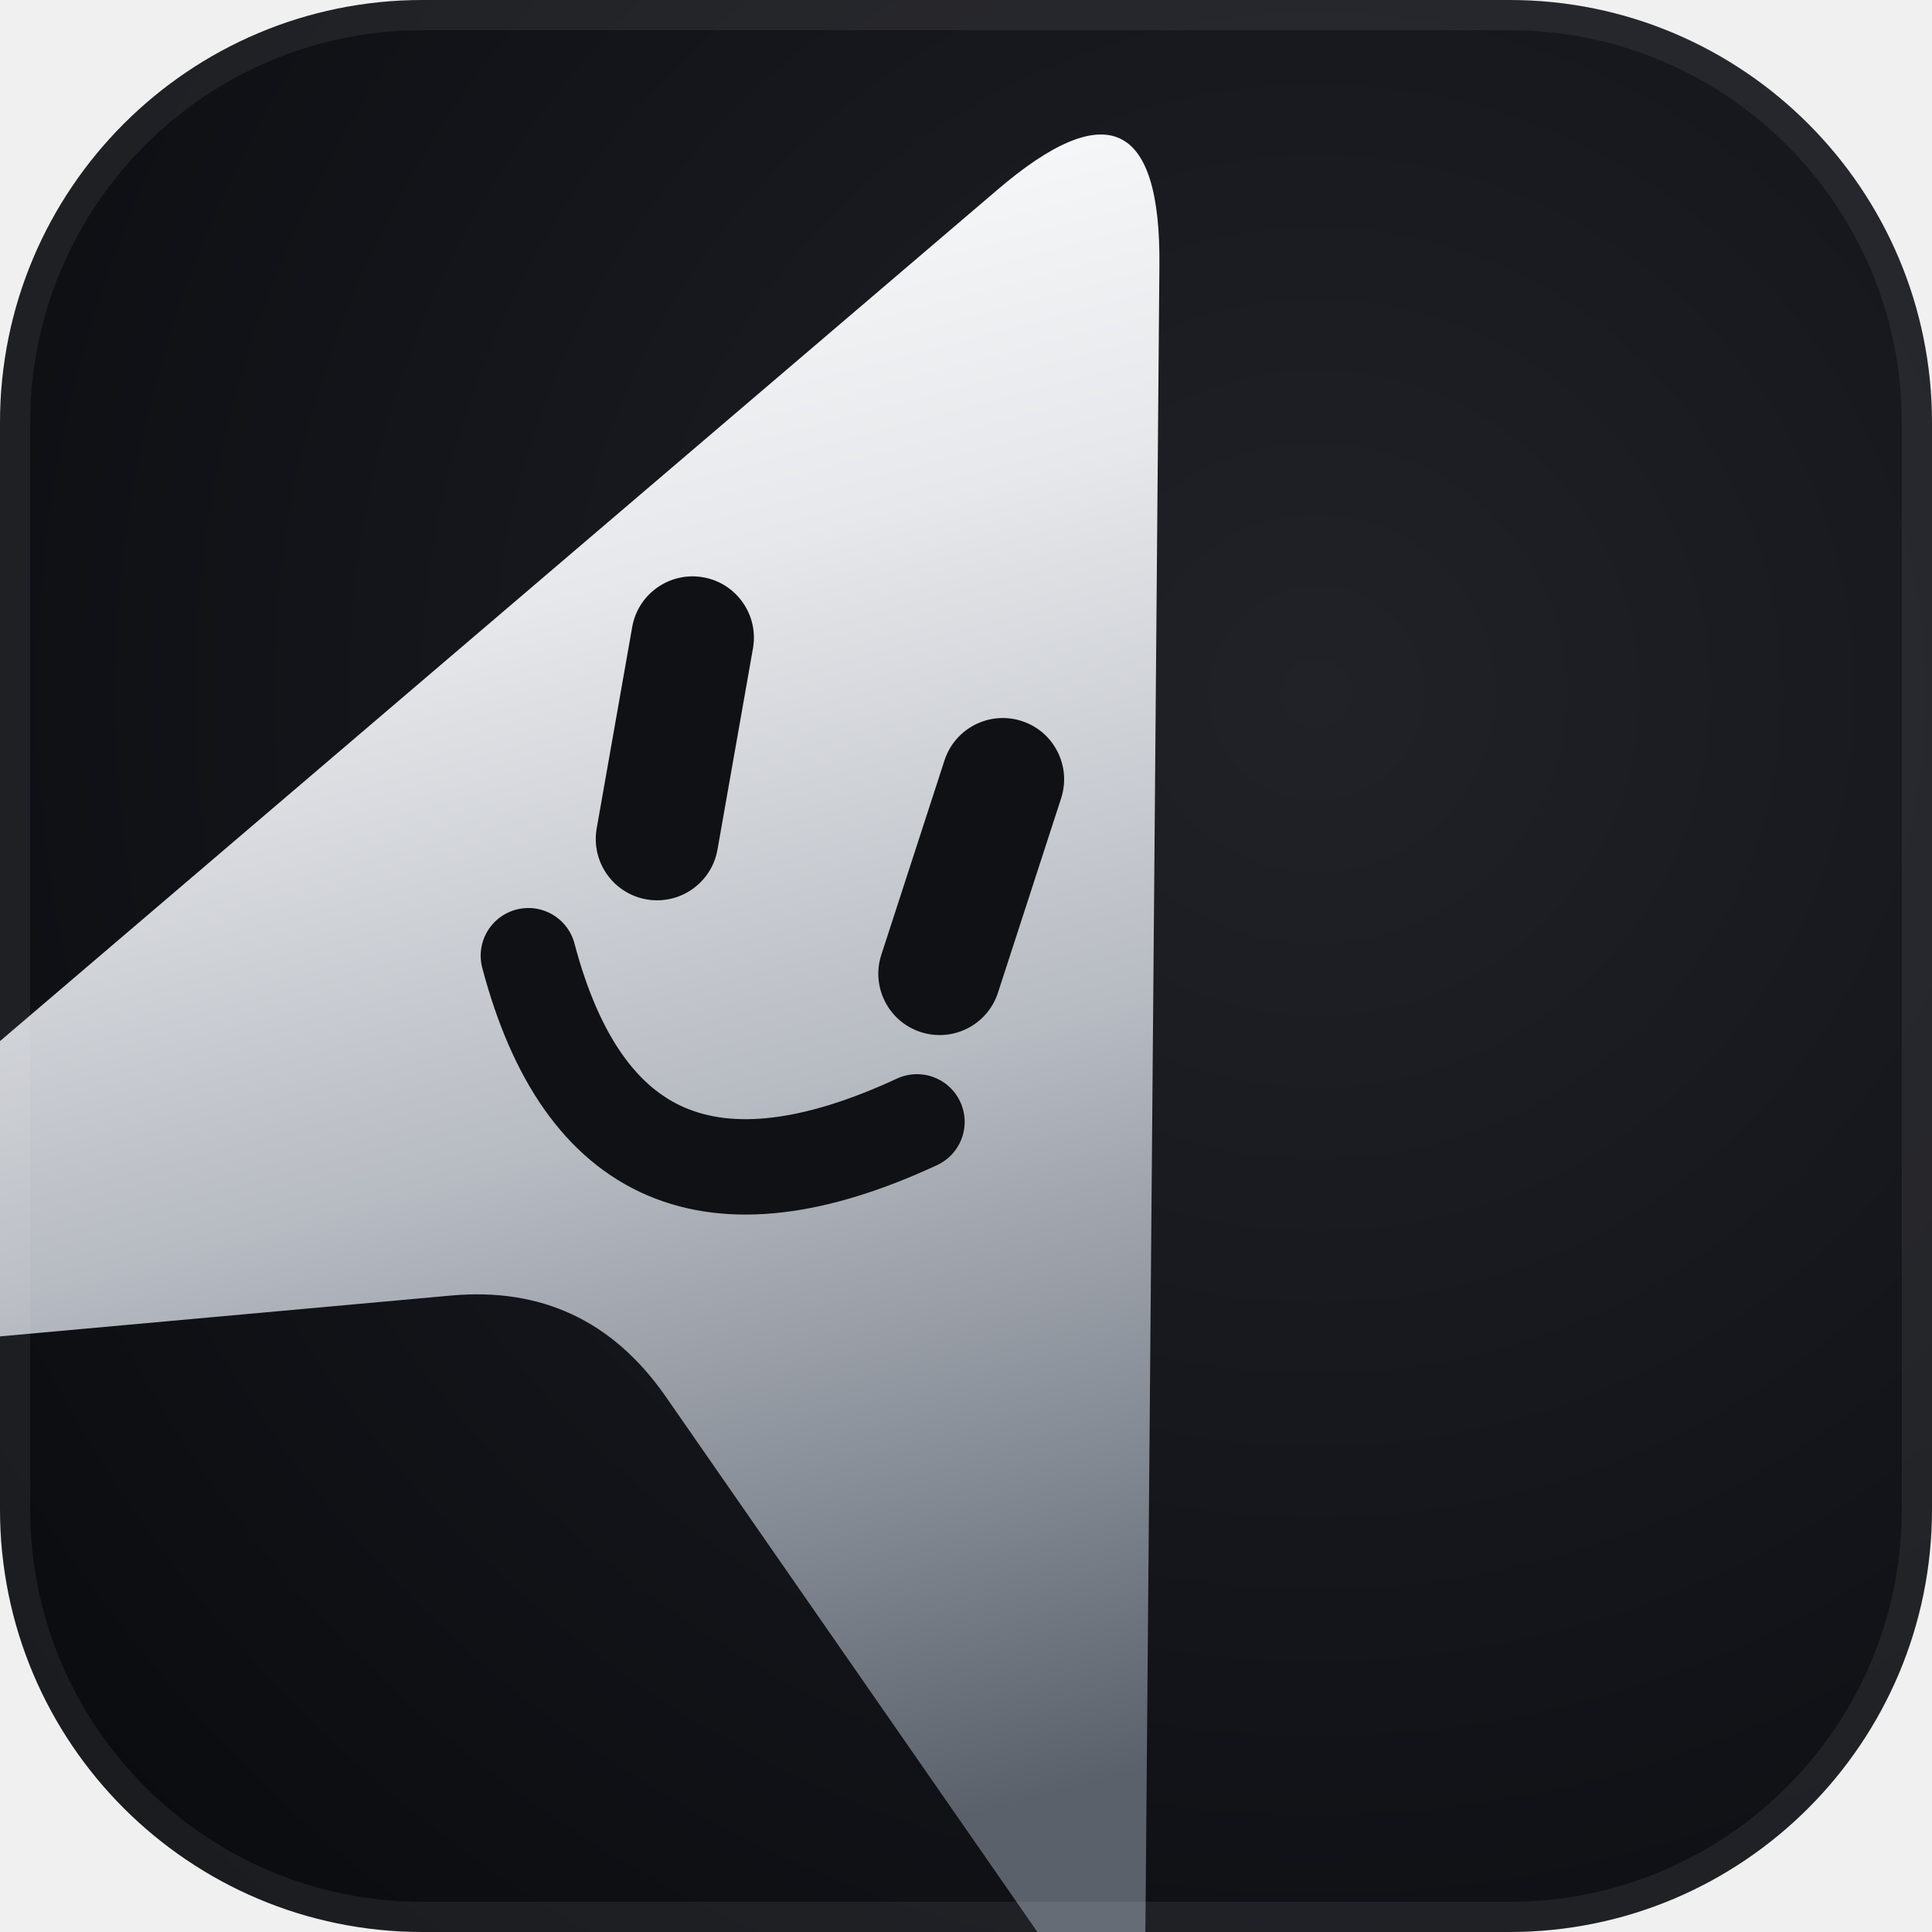
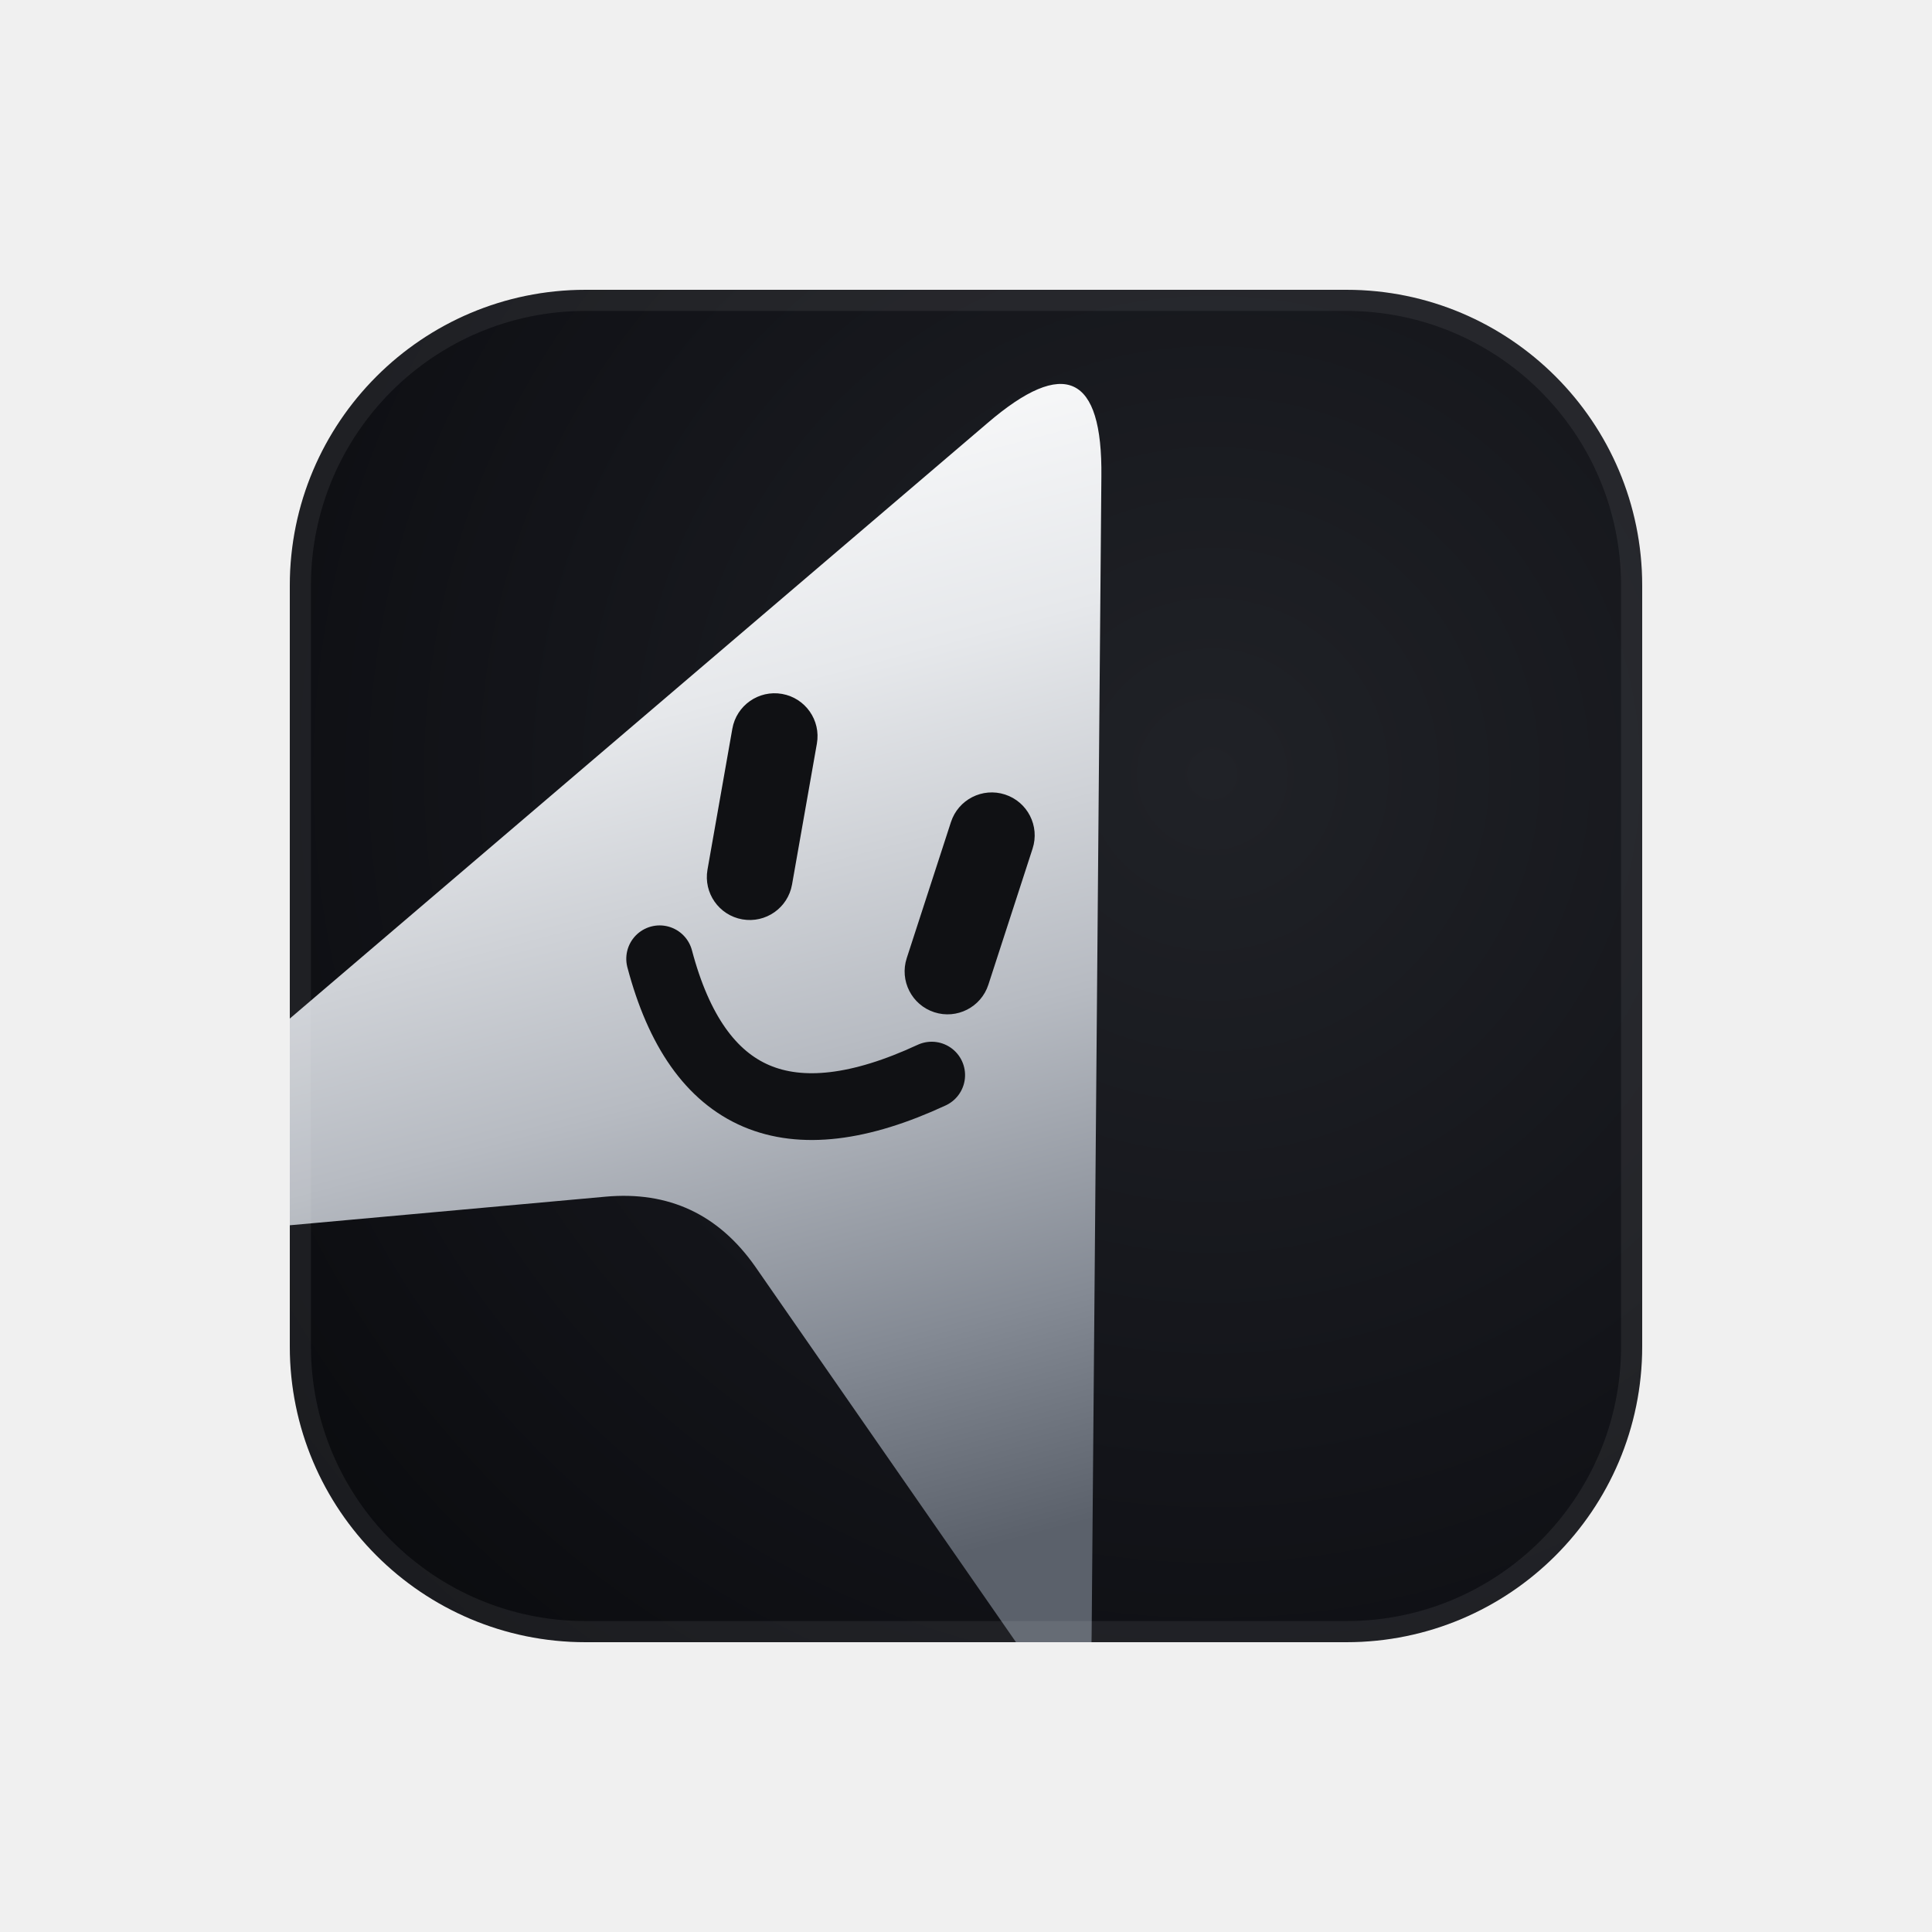
<svg xmlns="http://www.w3.org/2000/svg" viewBox="0 0 1024 1024" role="img" aria-labelledby="title desc">
  <defs>
    <clipPath id="mac-tile">
      <rect width="1024" height="1024" rx="224" />
    </clipPath>
    <radialGradient id="tile" cx="68%" cy="36%" r="92%">
      <stop offset="0" stop-color="#202227" />
      <stop offset="0.56" stop-color="#131419" />
      <stop offset="1" stop-color="#090A0D" />
    </radialGradient>
    <linearGradient id="mascot-grey" x1="18%" y1="10%" x2="84%" y2="94%">
      <stop offset="0" stop-color="#FFFFFF" />
      <stop offset="0.28" stop-color="#E6E8EB" />
      <stop offset="0.58" stop-color="#B7BBC2" />
      <stop offset="0.82" stop-color="#848A94" />
      <stop offset="1" stop-color="#5B616B" />
    </linearGradient>
  </defs>
-   <g clip-path="url(#mac-tile)">
-     <rect width="1024" height="1024" fill="url(#tile)" />
-     <svg x="-260" y="-140" width="1300" height="1300" viewBox="10 10 180 180" overflow="visible">
-       <g transform="rotate(25 100 100)">
-         <path d="M93.4 40.6 L43 151.1 Q38 162 48.4 156 L91.4 131 Q100 126 108.7 131 L151.6 156 Q162 162 157 151.1 L106.6 40.6 Q100 26 93.4 40.6 Z" fill="url(#mascot-grey)" />
-         <rect x="84.5" y="75" width="9" height="24" rx="4.5" fill="#101114" transform="rotate(-15 89 87)" />
-         <rect x="108.5" y="75" width="9" height="24" rx="4.5" fill="#101114" transform="rotate(-7 113 87)" />
-         <path d="M86 106 Q101 124 117 105" stroke="#101114" stroke-width="7" stroke-linecap="round" fill="none" />
-       </g>
-     </svg>
-     <rect x="8" y="8" width="1008" height="1008" rx="216" fill="none" stroke="#FFFFFF" stroke-opacity="0.07" stroke-width="16" />
+   <g transform="translate(153.6 153.6) scale(0.7)">
+     <g clip-path="url(#mac-tile)">
+       <rect width="1024" height="1024" fill="url(#tile)" />
+       <svg x="-260" y="-140" width="1300" height="1300" viewBox="10 10 180 180" overflow="visible">
+         <g transform="rotate(25 100 100)">
+           <path d="M93.4 40.6 L43 151.1 Q38 162 48.4 156 L91.4 131 Q100 126 108.7 131 L151.6 156 Q162 162 157 151.1 L106.6 40.6 Q100 26 93.4 40.6 Z" fill="url(#mascot-grey)" />
+           <rect x="84.5" y="75" width="9" height="24" rx="4.5" fill="#101114" transform="rotate(-15 89 87)" />
+           <rect x="108.5" y="75" width="9" height="24" rx="4.5" fill="#101114" transform="rotate(-7 113 87)" />
+           <path d="M86 106 Q101 124 117 105" stroke="#101114" stroke-width="7" stroke-linecap="round" fill="none" />
+         </g>
+       </svg>
+       <rect x="8" y="8" width="1008" height="1008" rx="216" fill="none" stroke="#FFFFFF" stroke-opacity="0.07" stroke-width="16" />
+     </g>
  </g>
</svg>
